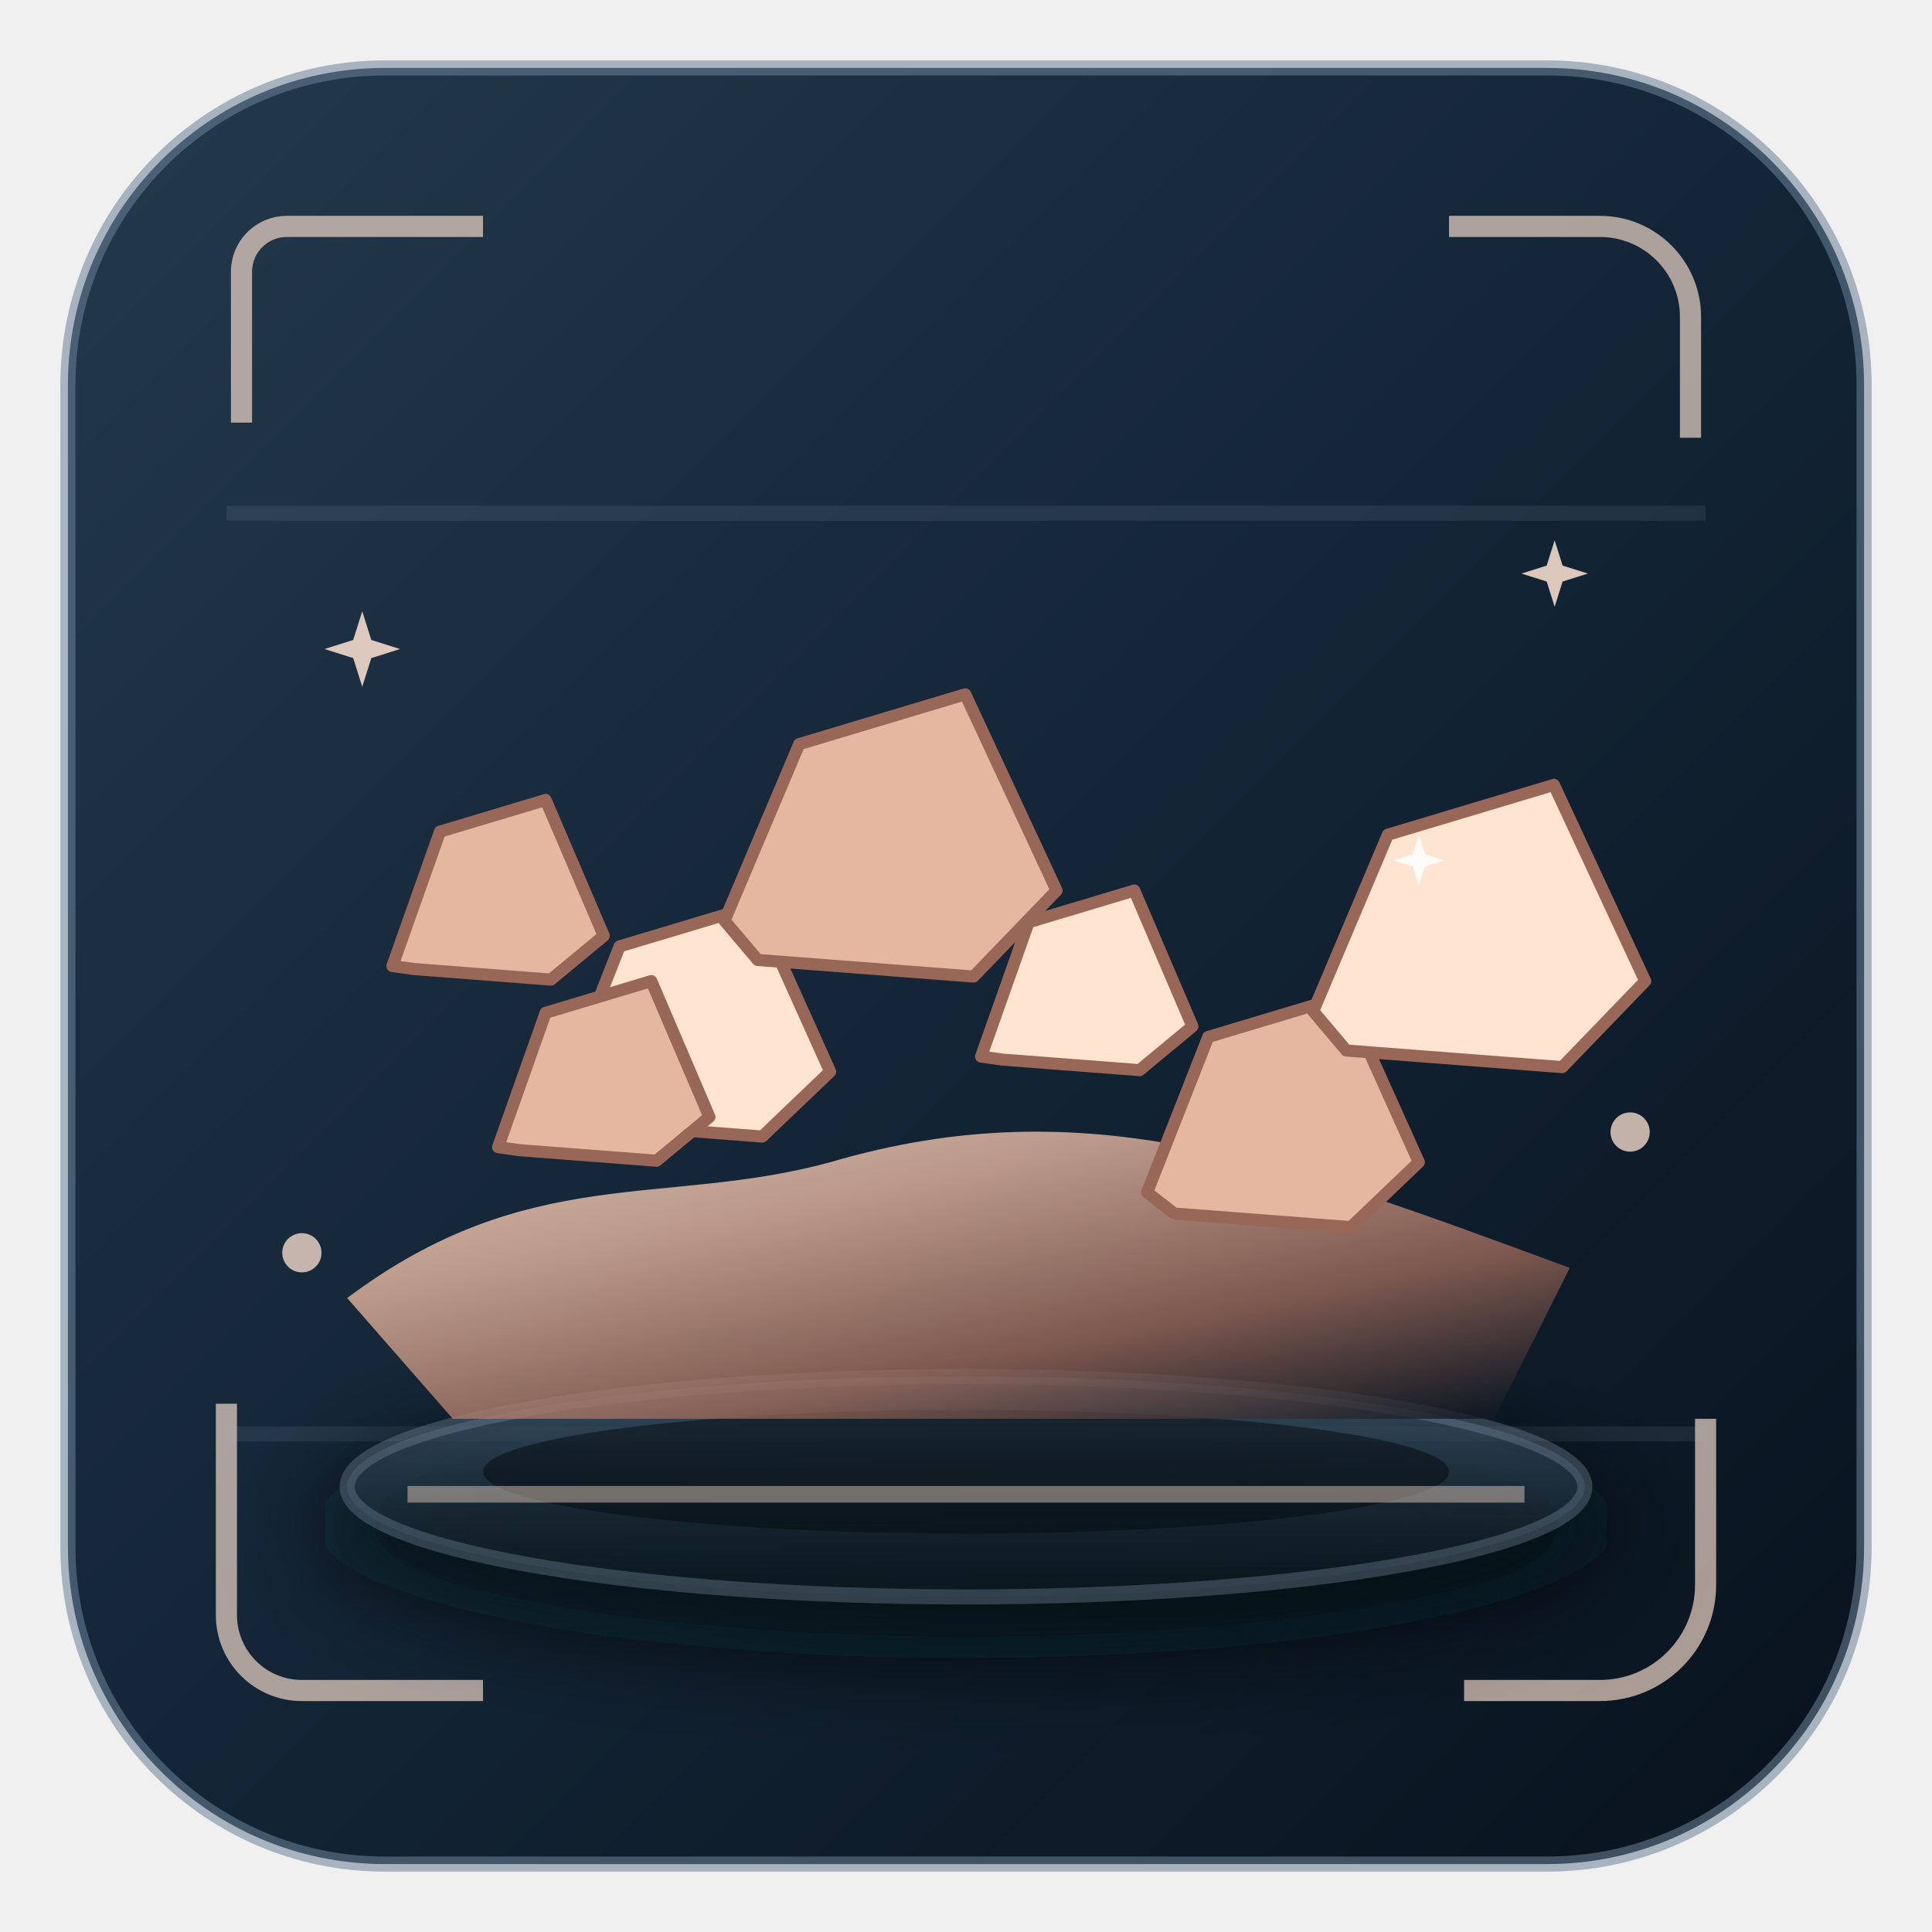
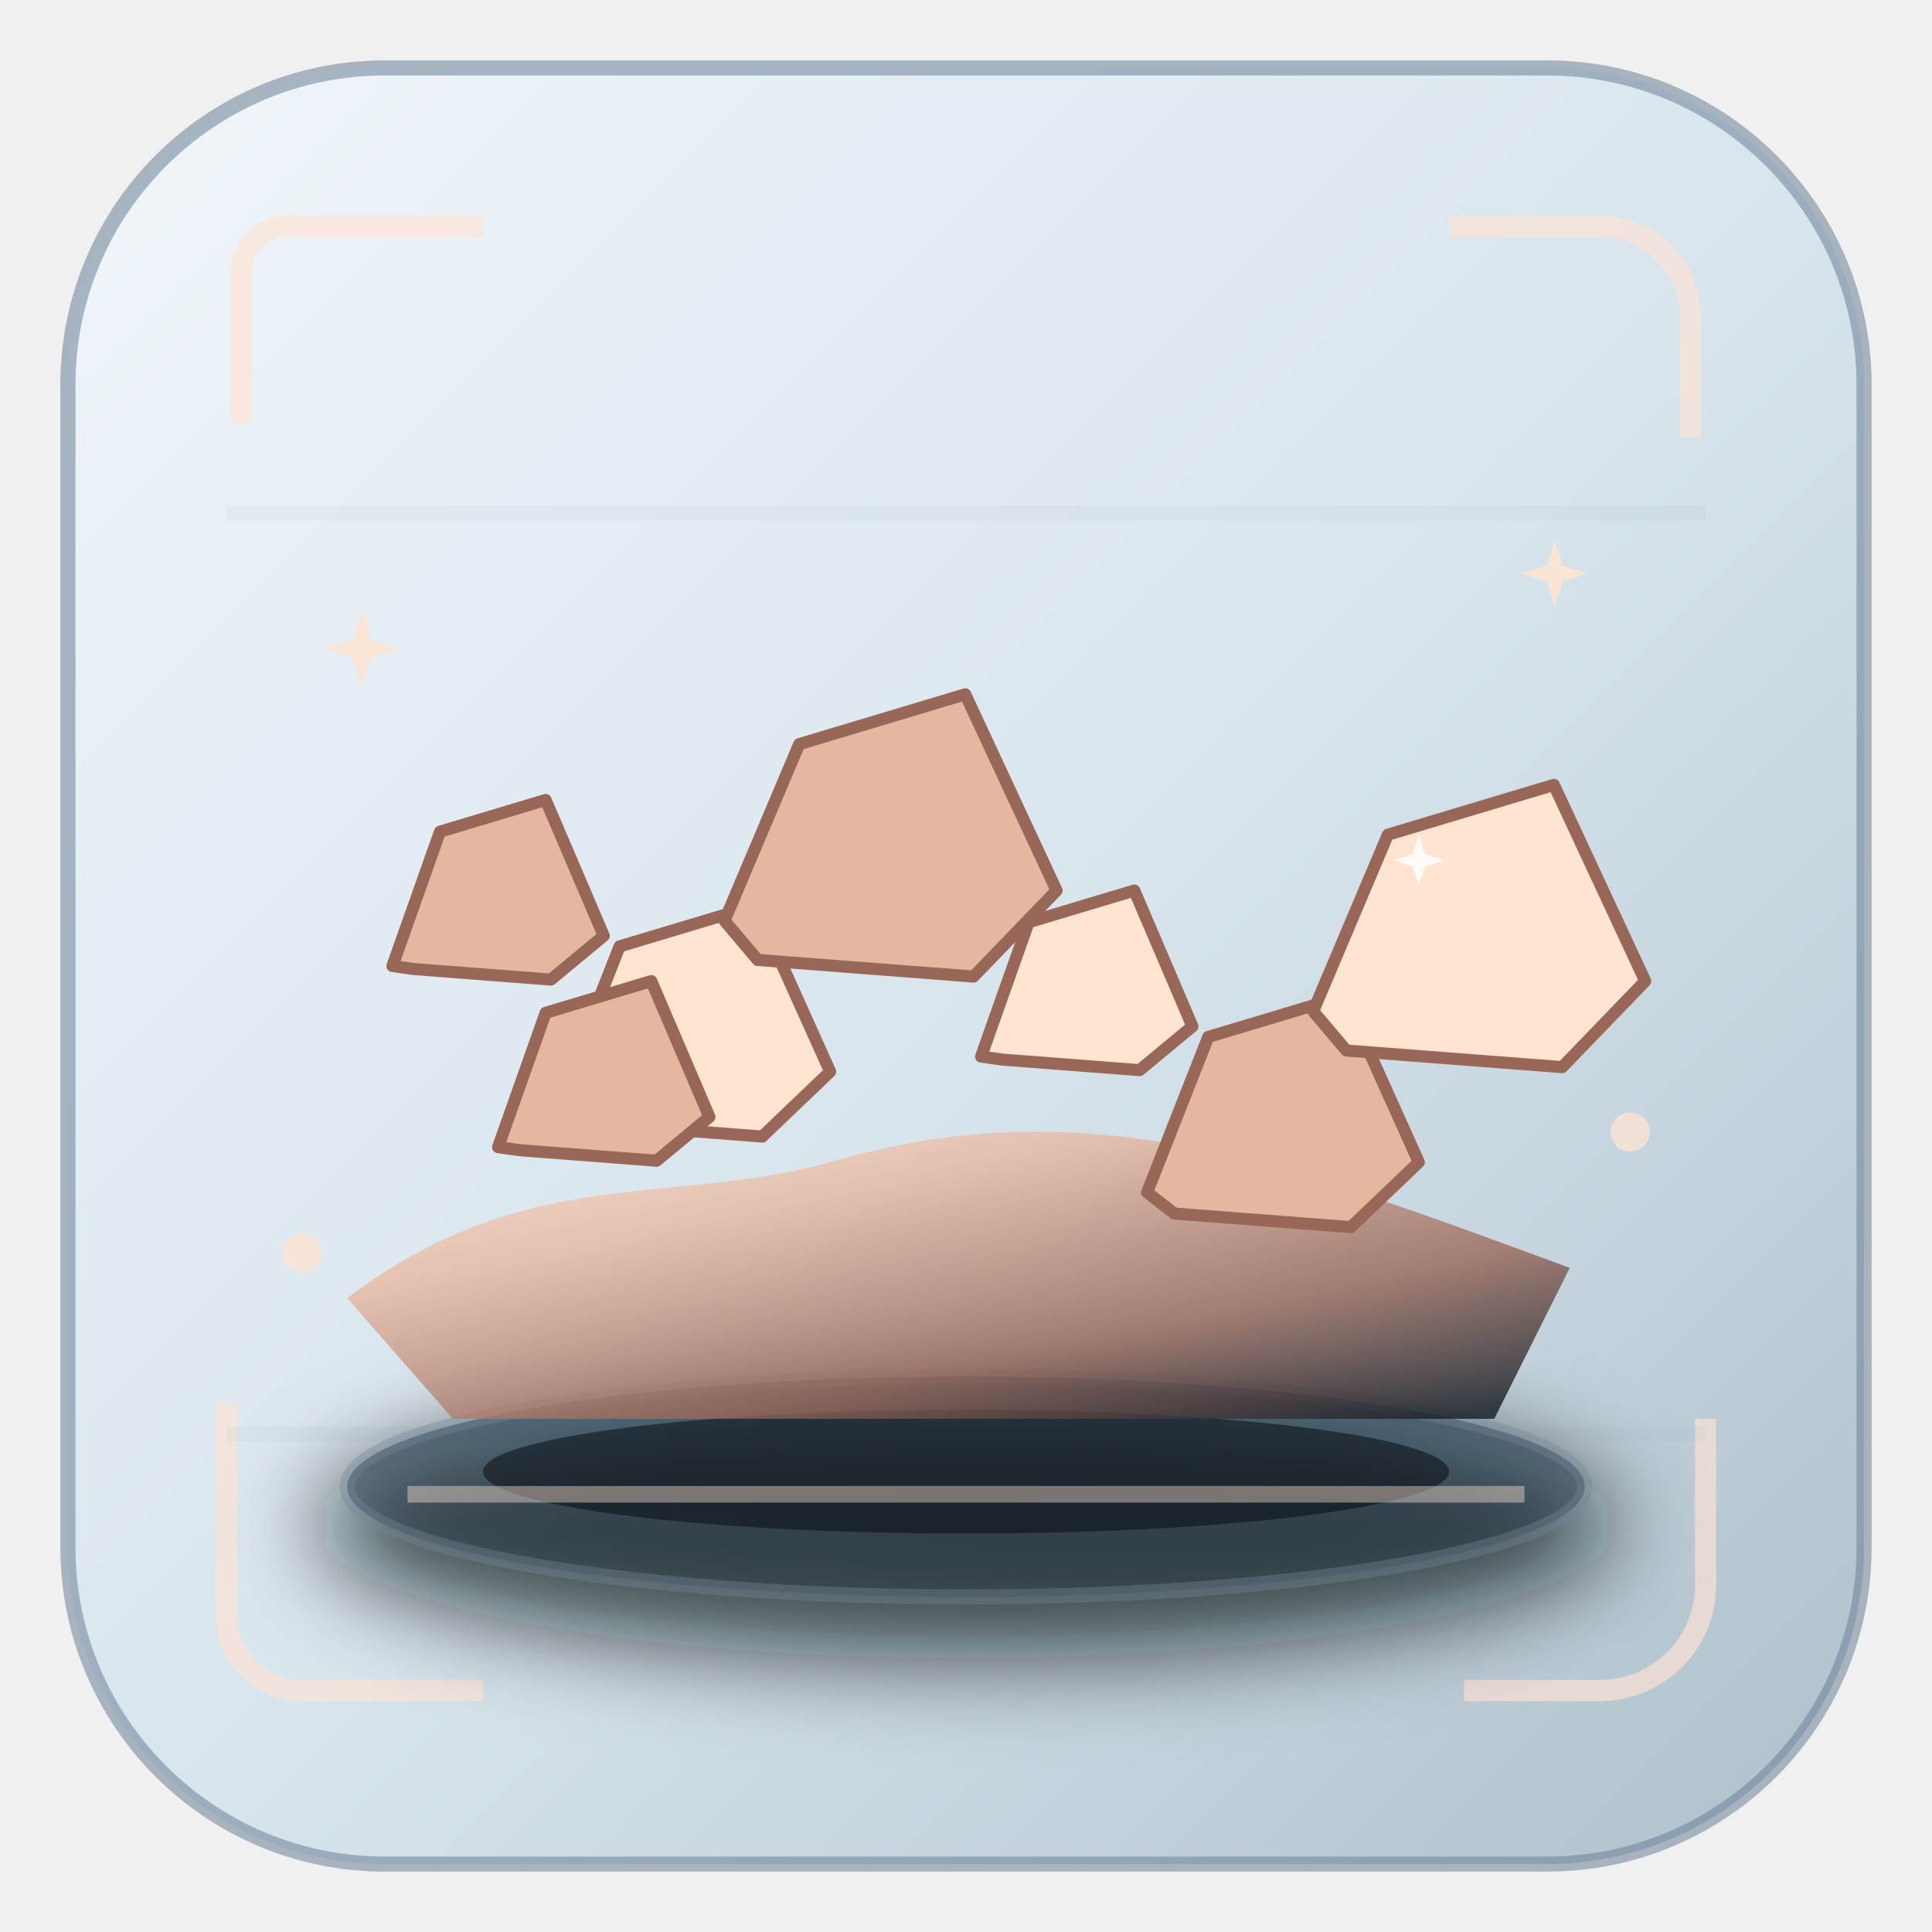
<svg xmlns="http://www.w3.org/2000/svg" width="128" height="128" viewBox="0 0 128 128" role="img" aria-labelledby="omega-coral-aggregate-title omega-coral-aggregate-desc" data-omega-icon-kind="resource" data-omega-icon-id="coral_aggregate">
  <defs>
    <linearGradient id="omega-coral-aggregate-bg" x1="0" y1="0" x2="1" y2="1">
-       <stop offset="0" stop-color="#24394c" />
-       <stop offset=".5" stop-color="#132536" />
-       <stop offset="1" stop-color="#08121d" />
+       <stop offset="0" stop-color="#f1f6fa" />
+       <stop offset=".52" stop-color="#d8e5ed" />
+       <stop offset="1" stop-color="#aebfcb" />
    </linearGradient>
    <linearGradient id="omega-coral-aggregate-metal" x1="0" y1="0" x2=".9" y2="1">
      <stop offset="0" stop-color="#ffe4d2" />
      <stop offset=".32" stop-color="#e6b7a0" />
      <stop offset=".7" stop-color="#996758" />
      <stop offset="1" stop-color="#141b24" />
    </linearGradient>
    <linearGradient id="omega-coral-aggregate-top" x1="0" y1="0" x2="1" y2="1">
      <stop offset="0" stop-color="#ffffff" stop-opacity=".9" />
      <stop offset=".22" stop-color="#ffe4d2" />
      <stop offset="1" stop-color="#e6b7a0" />
    </linearGradient>
    <linearGradient id="omega-coral-aggregate-side" x1="0" y1="0" x2="1" y2=".7">
      <stop offset="0" stop-color="#e6b7a0" />
      <stop offset="1" stop-color="#996758" />
    </linearGradient>
    <linearGradient id="omega-coral-aggregate-floor" x1="0" y1="0" x2="0" y2="1">
      <stop offset="0" stop-color="#41576b" stop-opacity=".85" />
      <stop offset="1" stop-color="#172534" stop-opacity=".25" />
    </linearGradient>
    <filter id="omega-coral-aggregate-shadow" x="-40%" y="-40%" width="180%" height="200%">
      <feGaussianBlur stdDeviation="3.1" />
    </filter>
  </defs>
  <rect x="4.5" y="4.5" width="119" height="119" rx="21" fill="url(#omega-coral-aggregate-bg)" stroke="#6b8297" stroke-opacity=".55" stroke-width="1" />
  <path d="M16 28V18a3 3 0 0 1 3-3h13M96 15h10a6 6 0 0 1 6 6v8M15 93v14a5 5 0 0 0 5 5h12M97 112h9a7 7 0 0 0 7-7V94" fill="none" stroke="#ffe4d2" stroke-opacity=".65" stroke-width="1.4" />
  <path d="M15 34H113M15 95H113" stroke="#a5bac8" stroke-opacity=".11" />
  <ellipse cx="64" cy="101" rx="43" ry="8.8" fill="#02070d" opacity=".7" filter="url(#omega-coral-aggregate-shadow)" />
  <ellipse cx="64" cy="98.5" rx="41" ry="7.3" fill="url(#omega-coral-aggregate-floor)" stroke="#75889a" stroke-opacity=".38" />
  <ellipse cx="64" cy="97.5" rx="32" ry="4.1" fill="#030a10" opacity=".52" />
  <path d="M23 86c12-9 21-6 32-9 17-5 30 0 49 7l-5 10H30Z" fill="url(#omega-coral-aggregate-metal)" opacity=".8" />
  <path d="M26 64 29.15 55.1 36.15 53 40 62 36.5 64.9 27.4 64.2Z" fill="#e6b7a0" stroke="#996758" stroke-width=".8" stroke-linejoin="round" />
  <path d="M37 73 41.05 62.7 50.05 60 55 71 50.5 75.3 38.8 74.4Z" fill="#ffe4d2" stroke="#996758" stroke-width=".8" stroke-linejoin="round" />
  <path d="M48 61 52.95 49.3 63.95 46 70 59 64.5 64.7 50.2 63.6Z" fill="#e6b7a0" stroke="#996758" stroke-width=".8" stroke-linejoin="round" />
  <path d="M65 70 68.15 61.1 75.15 59 79 68 75.5 70.9 66.4 70.2Z" fill="#ffe4d2" stroke="#996758" stroke-width=".8" stroke-linejoin="round" />
  <path d="M76 79 80.05 68.7 89.05 66 94 77 89.5 81.3 77.8 80.4Z" fill="#e6b7a0" stroke="#996758" stroke-width=".8" stroke-linejoin="round" />
  <path d="M87 67 91.95 55.3 102.95 52 109 65 103.5 70.7 89.2 69.6Z" fill="#ffe4d2" stroke="#996758" stroke-width=".8" stroke-linejoin="round" />
  <path d="M33 76 36.15 67.1 43.15 65 47 74 43.5 76.9 34.4 76.2Z" fill="#e6b7a0" stroke="#996758" stroke-width=".8" stroke-linejoin="round" />
  <path d="M24 40.5L24.6 42.4 26.5 43 24.6 43.6 24 45.5 23.4 43.6 21.5 43 23.4 42.4Z" fill="#ffe4d2" opacity=".85" />
  <path d="M103 35.8L103.528 37.472 105.2 38 103.528 38.528 103 40.2 102.472 38.528 100.8 38 102.472 37.472Z" fill="#ffe4d2" opacity=".85" />
  <path d="M94 55.3L94.408 56.592 95.7 57 94.408 57.408 94 58.7 93.592 57.408 92.3 57 93.592 56.592Z" fill="#fff" opacity=".85" />
  <path d="M27 99H101" stroke="#ffe4d2" stroke-opacity=".42" stroke-width="1.1" />
  <circle cx="20" cy="83" r="1.3" fill="#ffe4d2" opacity=".75" />
  <circle cx="108" cy="75" r="1.3" fill="#ffe4d2" opacity=".75" />
</svg>
